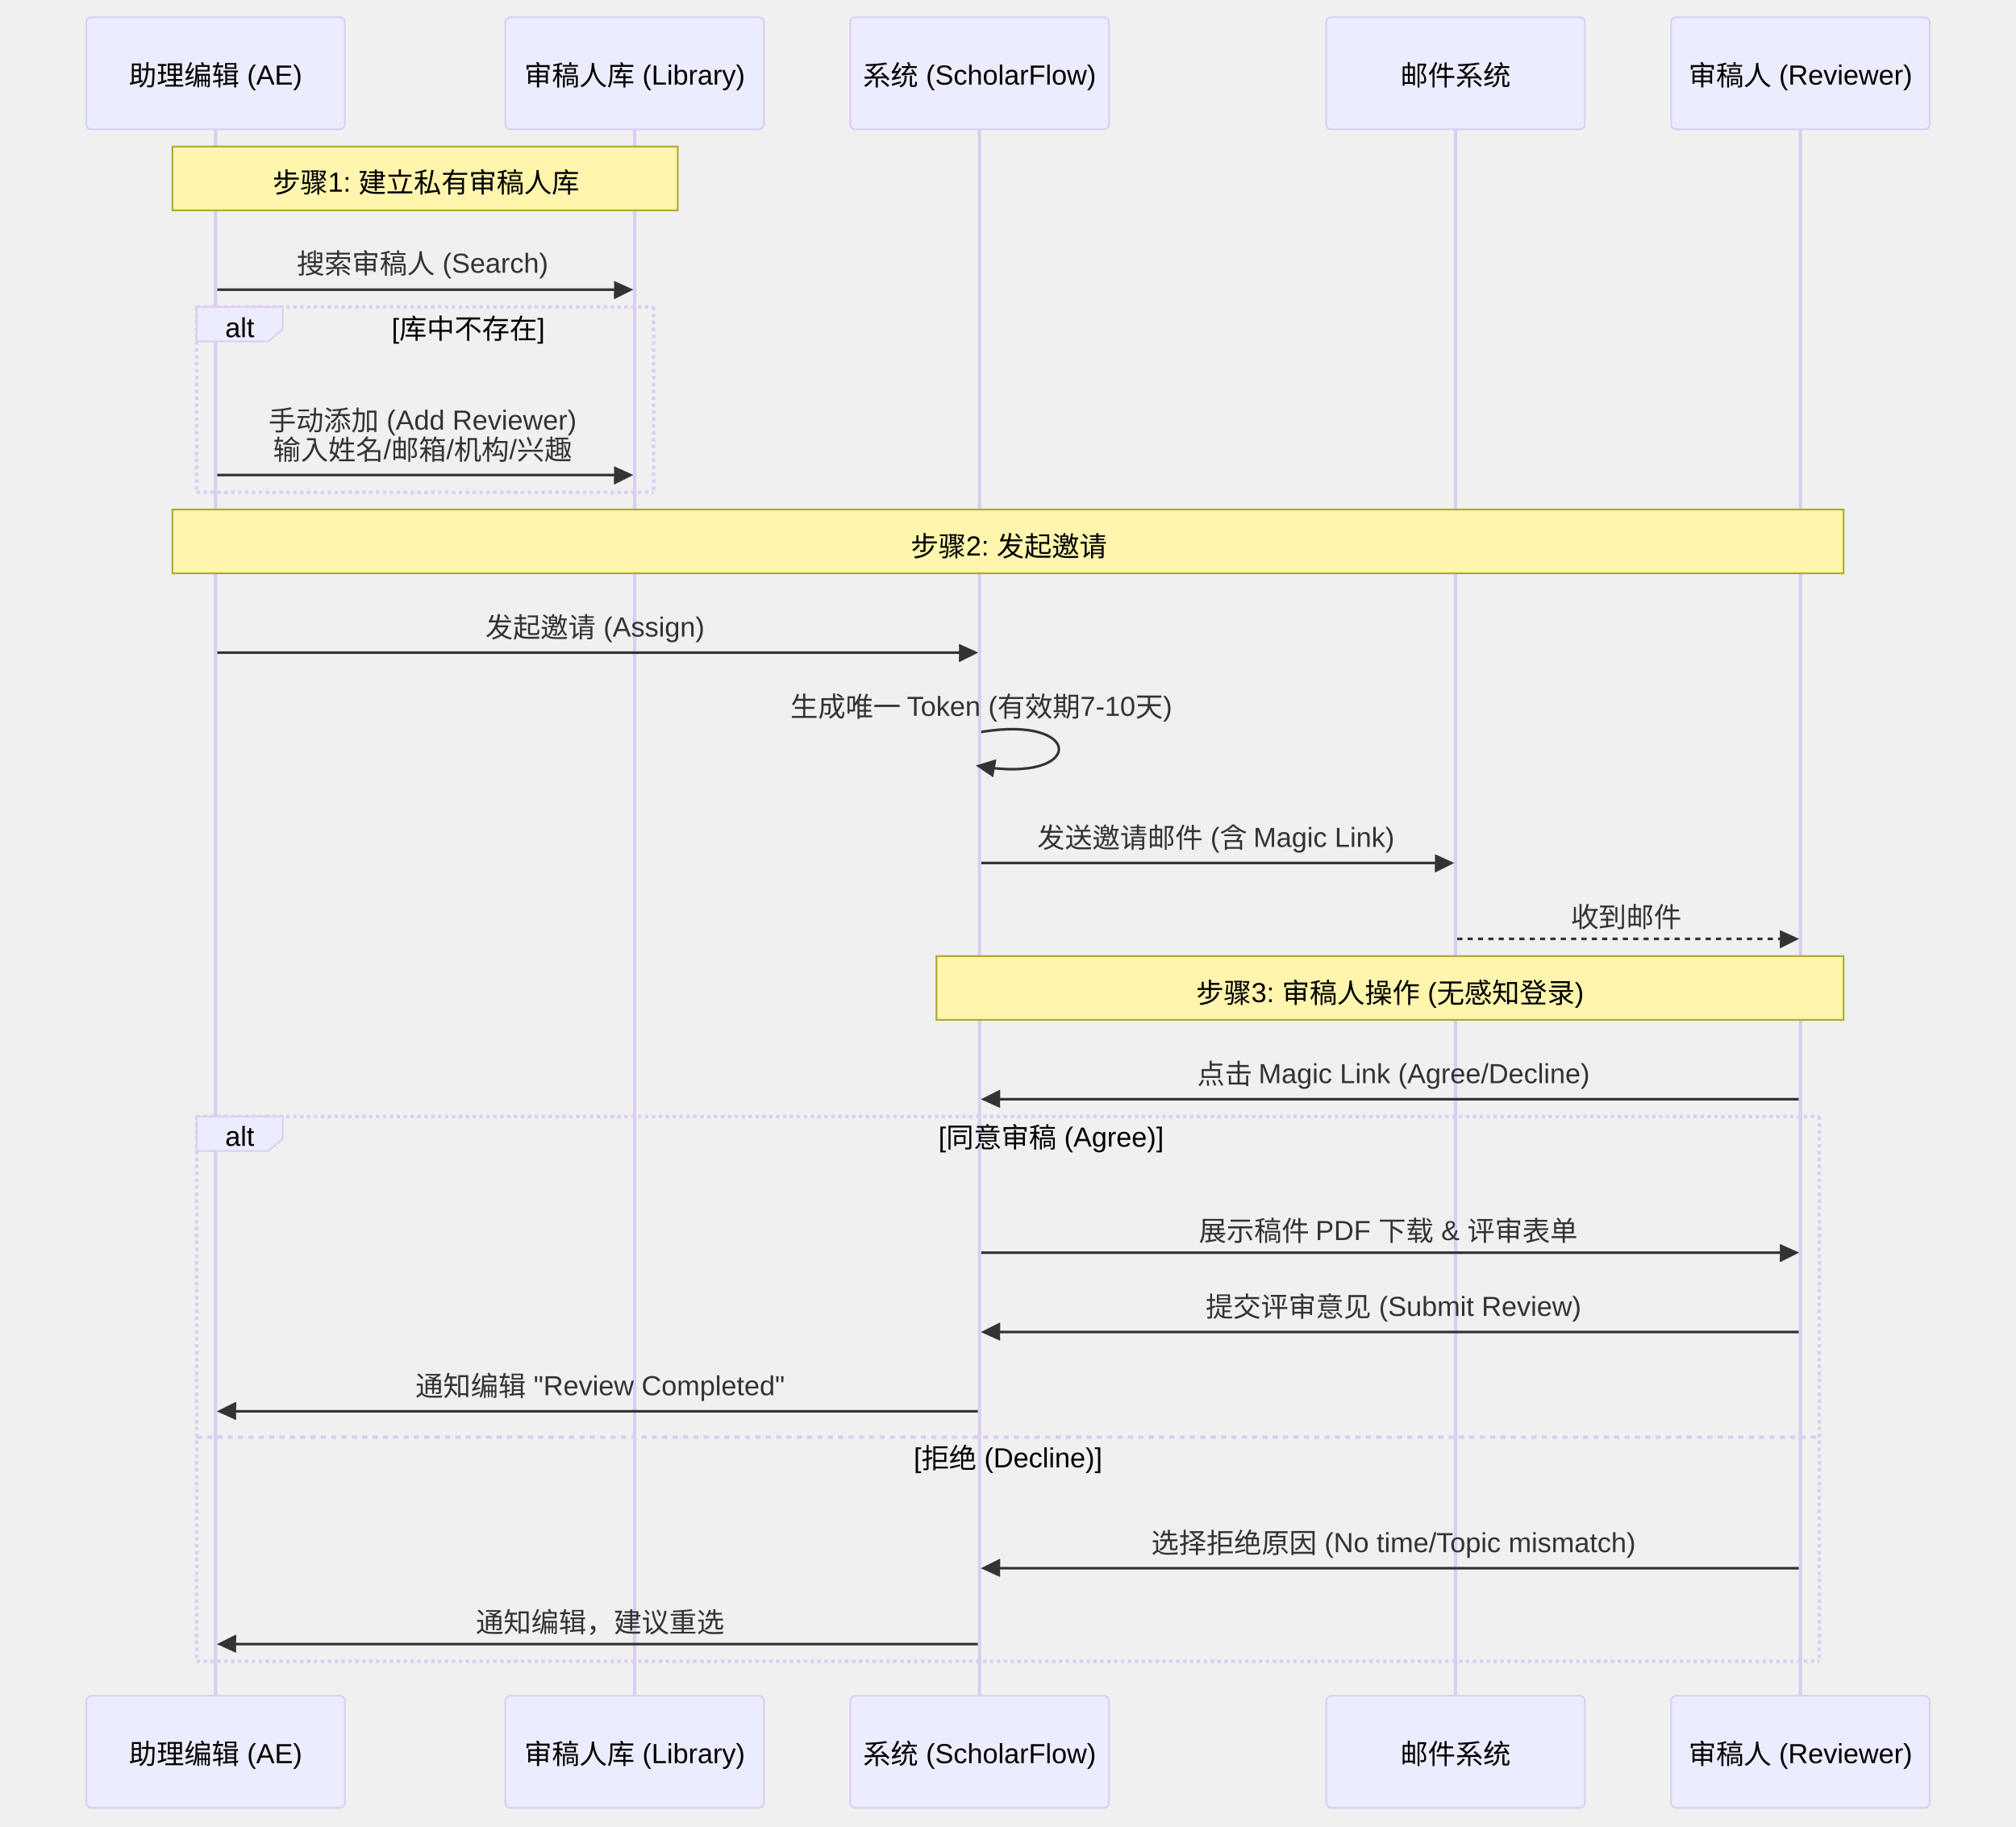
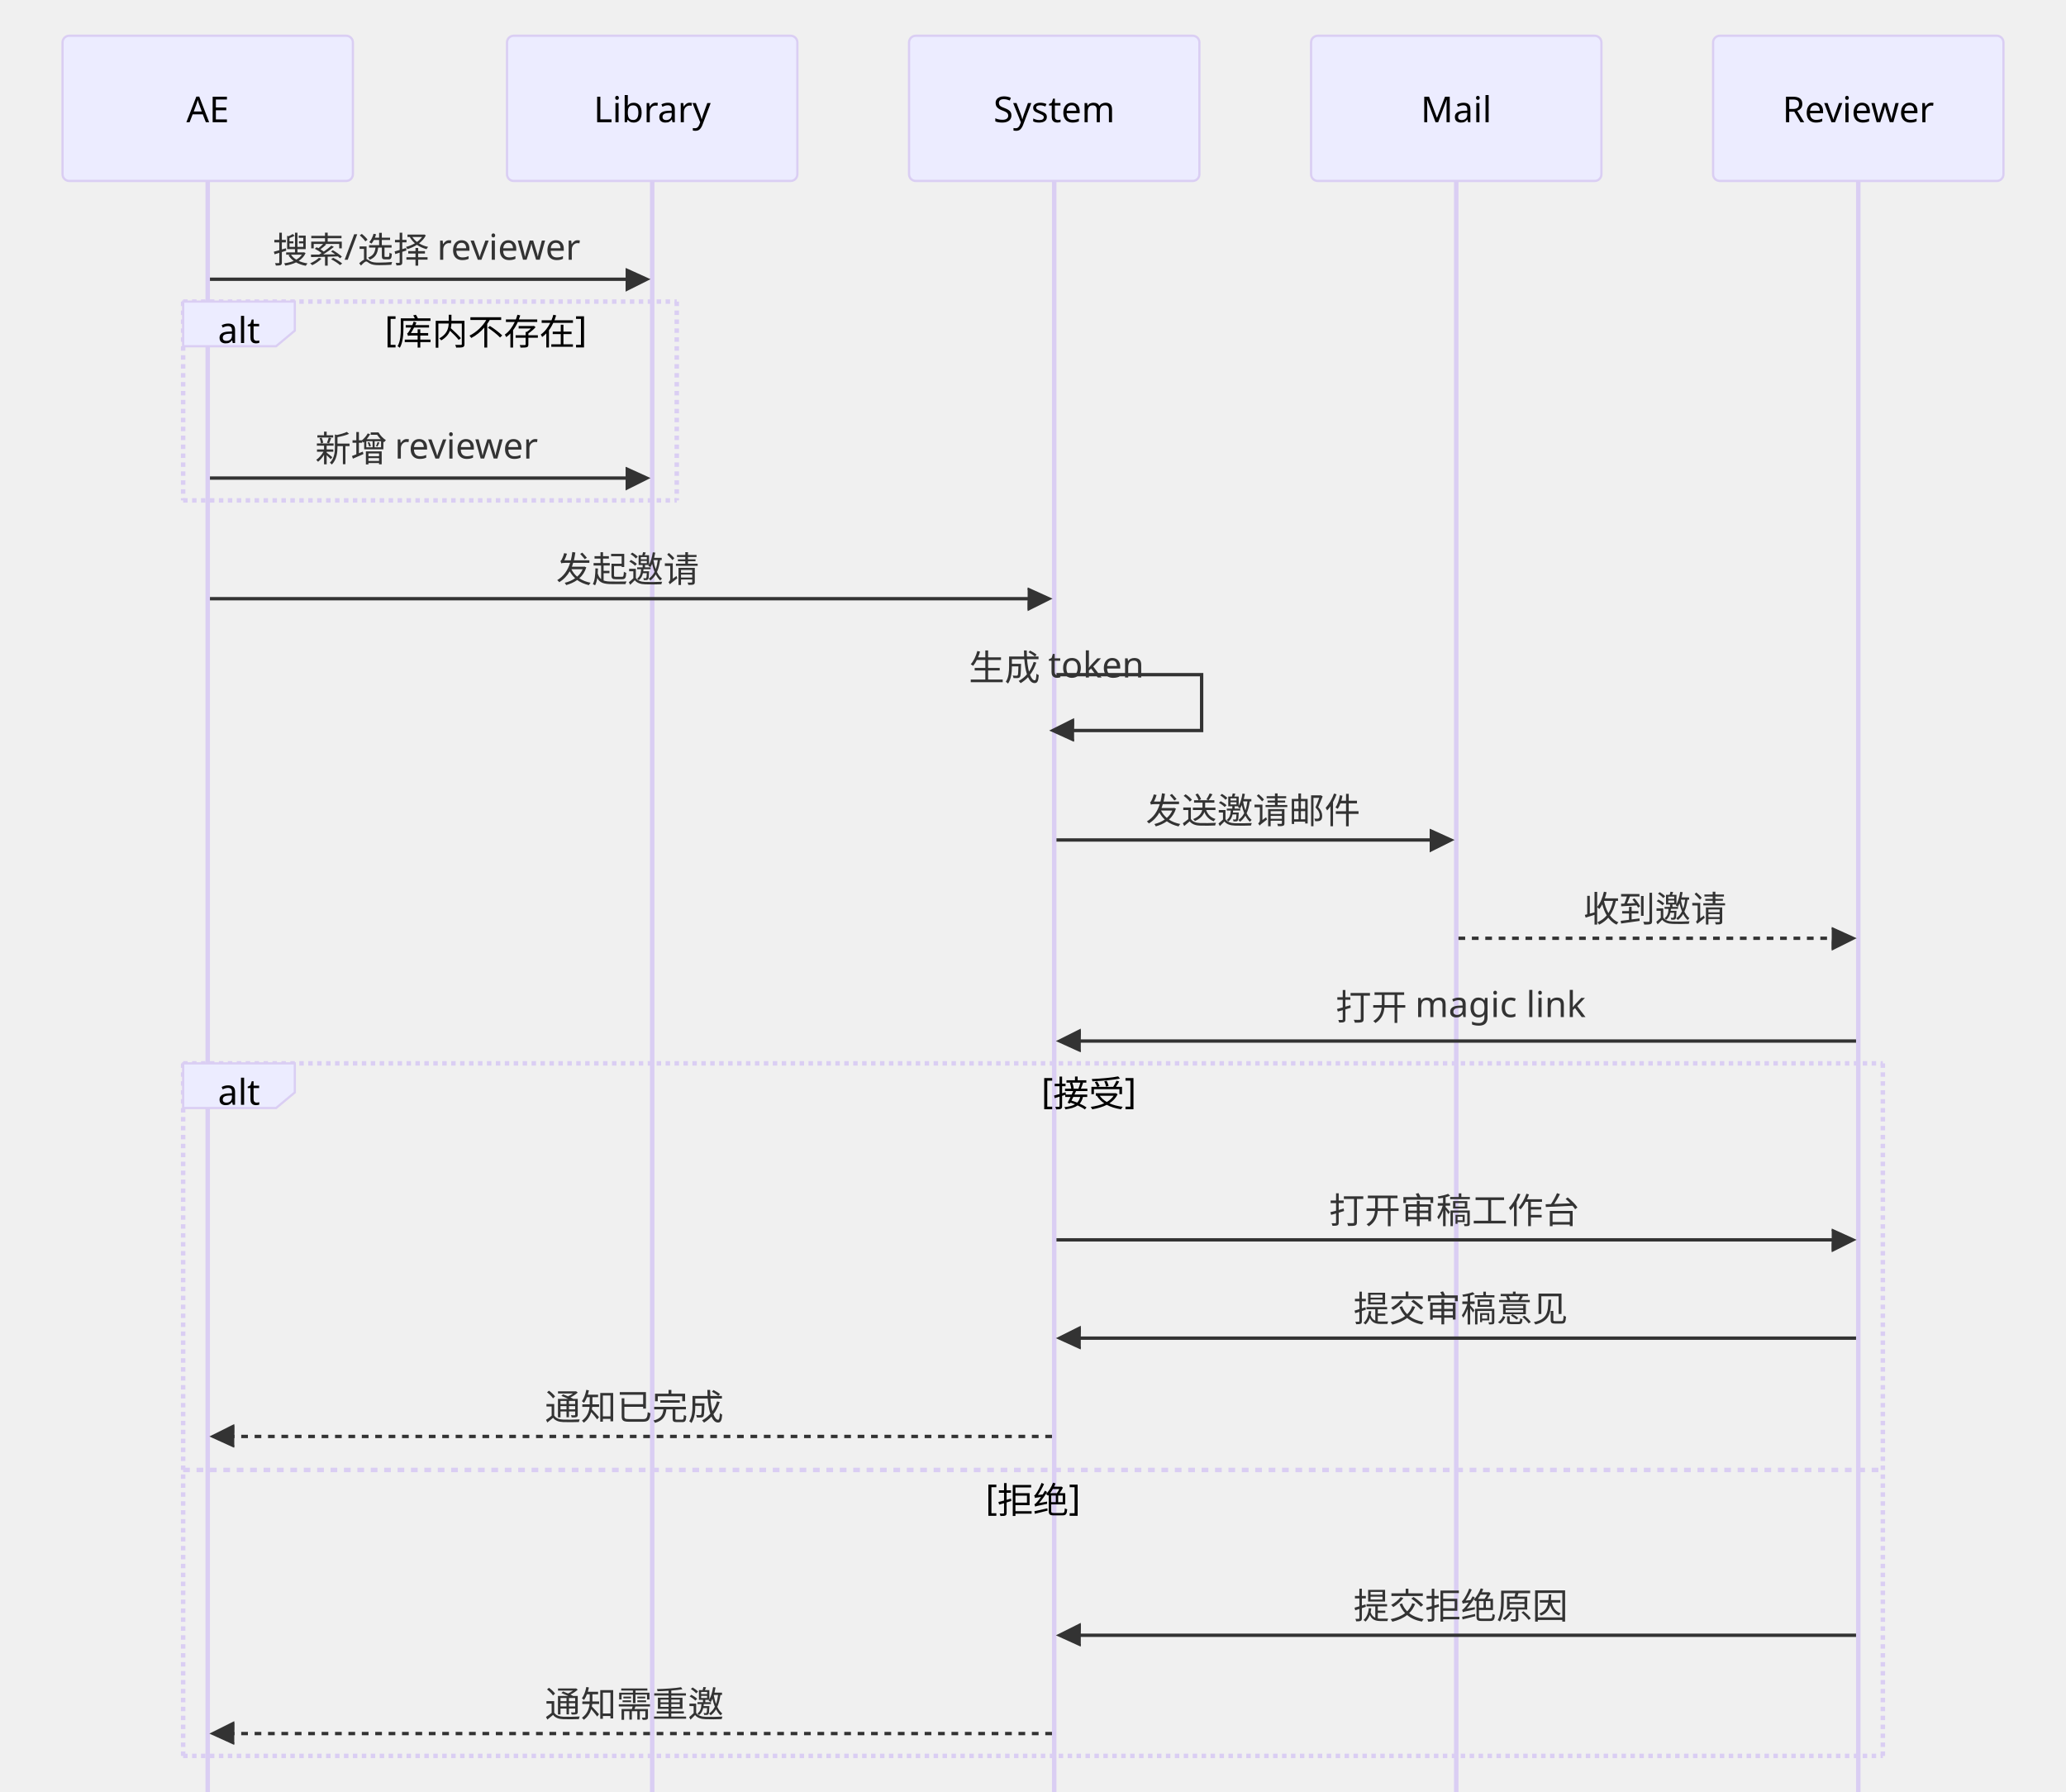
- <svg xmlns="http://www.w3.org/2000/svg" id="my-svg" width="100%" style="max-width: 1169px; background-color: transparent;" viewBox="-50 -10 1169 1059.5" role="graphics-document document" aria-roledescription="sequence">
+ <svg xmlns="http://www.w3.org/2000/svg" id="my-svg" width="100%" style="max-width: 925px; background-color: white;" viewBox="-28 -16 925 802" role="graphics-document document" aria-roledescription="sequence">
  <g>
-     <rect x="919" y="973.5" fill="#eaeaea" stroke="#666" width="150" height="65" name="Rev" rx="3" ry="3" class="actor actor-bottom" />
-     <text x="994" y="1006" dominant-baseline="central" alignment-baseline="central" class="actor actor-box" style="text-anchor: middle; font-size: 16px; font-weight: 400;">
-       <tspan x="994" dy="0">审稿人 (Reviewer)</tspan>
-     </text>
-   </g>
-   <g>
-     <rect x="719" y="973.5" fill="#eaeaea" stroke="#666" width="150" height="65" name="Mail" rx="3" ry="3" class="actor actor-bottom" />
-     <text x="794" y="1006" dominant-baseline="central" alignment-baseline="central" class="actor actor-box" style="text-anchor: middle; font-size: 16px; font-weight: 400;">
-       <tspan x="794" dy="0">邮件系统</tspan>
-     </text>
-   </g>
-   <g>
-     <rect x="443" y="973.5" fill="#eaeaea" stroke="#666" width="150" height="65" name="Sys" rx="3" ry="3" class="actor actor-bottom" />
-     <text x="518" y="1006" dominant-baseline="central" alignment-baseline="central" class="actor actor-box" style="text-anchor: middle; font-size: 16px; font-weight: 400;">
-       <tspan x="518" dy="0">系统 (ScholarFlow)</tspan>
-     </text>
-   </g>
-   <g>
-     <rect x="243" y="973.5" fill="#eaeaea" stroke="#666" width="150" height="65" name="Lib" rx="3" ry="3" class="actor actor-bottom" />
-     <text x="318" y="1006" dominant-baseline="central" alignment-baseline="central" class="actor actor-box" style="text-anchor: middle; font-size: 16px; font-weight: 400;">
-       <tspan x="318" dy="0">审稿人库 (Library)</tspan>
-     </text>
-   </g>
-   <g>
-     <rect x="0" y="973.5" fill="#eaeaea" stroke="#666" width="150" height="65" name="AE" rx="3" ry="3" class="actor actor-bottom" />
-     <text x="75" y="1006" dominant-baseline="central" alignment-baseline="central" class="actor actor-box" style="text-anchor: middle; font-size: 16px; font-weight: 400;">
-       <tspan x="75" dy="0">助理编辑 (AE)</tspan>
-     </text>
-   </g>
-   <g>
-     <line id="actor4" x1="994" y1="65" x2="994" y2="973.5" class="actor-line 200" stroke-width="0.5px" stroke="#999" name="Rev" />
+     <line id="actor4" x1="804" y1="65" x2="804" y2="2000" class="actor-line 200" stroke-width="0.5px" stroke="#999" name="Rev" />
    <g id="root-4">
-       <rect x="919" y="0" fill="#eaeaea" stroke="#666" width="150" height="65" name="Rev" rx="3" ry="3" class="actor actor-top" />
-       <text x="994" y="32.5" dominant-baseline="central" alignment-baseline="central" class="actor actor-box" style="text-anchor: middle; font-size: 16px; font-weight: 400;">
-         <tspan x="994" dy="0">审稿人 (Reviewer)</tspan>
+       <rect x="739" y="0" fill="#eaeaea" stroke="#666" width="130" height="65" name="Rev" rx="3" ry="3" class="actor actor-top" />
+       <text x="804" y="32.5" dominant-baseline="central" alignment-baseline="central" class="actor actor-box" style="text-anchor: middle; font-size: 16px; font-weight: 400;">
+         <tspan x="804" dy="0">Reviewer</tspan>
      </text>
    </g>
  </g>
  <g>
-     <line id="actor3" x1="794" y1="65" x2="794" y2="973.5" class="actor-line 200" stroke-width="0.5px" stroke="#999" name="Mail" />
+     <line id="actor3" x1="624" y1="65" x2="624" y2="2000" class="actor-line 200" stroke-width="0.5px" stroke="#999" name="Mail" />
    <g id="root-3">
-       <rect x="719" y="0" fill="#eaeaea" stroke="#666" width="150" height="65" name="Mail" rx="3" ry="3" class="actor actor-top" />
-       <text x="794" y="32.5" dominant-baseline="central" alignment-baseline="central" class="actor actor-box" style="text-anchor: middle; font-size: 16px; font-weight: 400;">
-         <tspan x="794" dy="0">邮件系统</tspan>
+       <rect x="559" y="0" fill="#eaeaea" stroke="#666" width="130" height="65" name="Mail" rx="3" ry="3" class="actor actor-top" />
+       <text x="624" y="32.5" dominant-baseline="central" alignment-baseline="central" class="actor actor-box" style="text-anchor: middle; font-size: 16px; font-weight: 400;">
+         <tspan x="624" dy="0">Mail</tspan>
      </text>
    </g>
  </g>
  <g>
-     <line id="actor2" x1="518" y1="65" x2="518" y2="973.5" class="actor-line 200" stroke-width="0.5px" stroke="#999" name="Sys" />
+     <line id="actor2" x1="444" y1="65" x2="444" y2="2000" class="actor-line 200" stroke-width="0.5px" stroke="#999" name="Sys" />
    <g id="root-2">
-       <rect x="443" y="0" fill="#eaeaea" stroke="#666" width="150" height="65" name="Sys" rx="3" ry="3" class="actor actor-top" />
-       <text x="518" y="32.5" dominant-baseline="central" alignment-baseline="central" class="actor actor-box" style="text-anchor: middle; font-size: 16px; font-weight: 400;">
-         <tspan x="518" dy="0">系统 (ScholarFlow)</tspan>
+       <rect x="379" y="0" fill="#eaeaea" stroke="#666" width="130" height="65" name="Sys" rx="3" ry="3" class="actor actor-top" />
+       <text x="444" y="32.5" dominant-baseline="central" alignment-baseline="central" class="actor actor-box" style="text-anchor: middle; font-size: 16px; font-weight: 400;">
+         <tspan x="444" dy="0">System</tspan>
      </text>
    </g>
  </g>
  <g>
-     <line id="actor1" x1="318" y1="65" x2="318" y2="973.5" class="actor-line 200" stroke-width="0.5px" stroke="#999" name="Lib" />
+     <line id="actor1" x1="264" y1="65" x2="264" y2="2000" class="actor-line 200" stroke-width="0.5px" stroke="#999" name="Lib" />
    <g id="root-1">
-       <rect x="243" y="0" fill="#eaeaea" stroke="#666" width="150" height="65" name="Lib" rx="3" ry="3" class="actor actor-top" />
-       <text x="318" y="32.5" dominant-baseline="central" alignment-baseline="central" class="actor actor-box" style="text-anchor: middle; font-size: 16px; font-weight: 400;">
-         <tspan x="318" dy="0">审稿人库 (Library)</tspan>
+       <rect x="199" y="0" fill="#eaeaea" stroke="#666" width="130" height="65" name="Lib" rx="3" ry="3" class="actor actor-top" />
+       <text x="264" y="32.5" dominant-baseline="central" alignment-baseline="central" class="actor actor-box" style="text-anchor: middle; font-size: 16px; font-weight: 400;">
+         <tspan x="264" dy="0">Library</tspan>
      </text>
    </g>
  </g>
  <g>
-     <line id="actor0" x1="75" y1="65" x2="75" y2="973.5" class="actor-line 200" stroke-width="0.5px" stroke="#999" name="AE" />
+     <line id="actor0" x1="65" y1="65" x2="65" y2="2000" class="actor-line 200" stroke-width="0.5px" stroke="#999" name="AE" />
    <g id="root-0">
-       <rect x="0" y="0" fill="#eaeaea" stroke="#666" width="150" height="65" name="AE" rx="3" ry="3" class="actor actor-top" />
-       <text x="75" y="32.5" dominant-baseline="central" alignment-baseline="central" class="actor actor-box" style="text-anchor: middle; font-size: 16px; font-weight: 400;">
-         <tspan x="75" dy="0">助理编辑 (AE)</tspan>
+       <rect x="0" y="0" fill="#eaeaea" stroke="#666" width="130" height="65" name="AE" rx="3" ry="3" class="actor actor-top" />
+       <text x="65" y="32.5" dominant-baseline="central" alignment-baseline="central" class="actor actor-box" style="text-anchor: middle; font-size: 16px; font-weight: 400;">
+         <tspan x="65" dy="0">AE</tspan>
      </text>
    </g>
  </g>
-   <style>#my-svg{font-family:"trebuchet ms",verdana,arial,sans-serif;font-size:16px;fill:#333;}@keyframes edge-animation-frame{from{stroke-dashoffset:0;}}@keyframes dash{to{stroke-dashoffset:0;}}#my-svg .edge-animation-slow{stroke-dasharray:9,5!important;stroke-dashoffset:900;animation:dash 50s linear infinite;stroke-linecap:round;}#my-svg .edge-animation-fast{stroke-dasharray:9,5!important;stroke-dashoffset:900;animation:dash 20s linear infinite;stroke-linecap:round;}#my-svg .error-icon{fill:#552222;}#my-svg .error-text{fill:#552222;stroke:#552222;}#my-svg .edge-thickness-normal{stroke-width:1px;}#my-svg .edge-thickness-thick{stroke-width:3.5px;}#my-svg .edge-pattern-solid{stroke-dasharray:0;}#my-svg .edge-thickness-invisible{stroke-width:0;fill:none;}#my-svg .edge-pattern-dashed{stroke-dasharray:3;}#my-svg .edge-pattern-dotted{stroke-dasharray:2;}#my-svg .marker{fill:#333333;stroke:#333333;}#my-svg .marker.cross{stroke:#333333;}#my-svg svg{font-family:"trebuchet ms",verdana,arial,sans-serif;font-size:16px;}#my-svg p{margin:0;}#my-svg .actor{stroke:hsl(259.626, 59.777%, 87.902%);fill:#ECECFF;}#my-svg text.actor&gt;tspan{fill:black;stroke:none;}#my-svg .actor-line{stroke:hsl(259.626, 59.777%, 87.902%);}#my-svg .innerArc{stroke-width:1.5;stroke-dasharray:none;}#my-svg .messageLine0{stroke-width:1.5;stroke-dasharray:none;stroke:#333;}#my-svg .messageLine1{stroke-width:1.5;stroke-dasharray:2,2;stroke:#333;}#my-svg #arrowhead path{fill:#333;stroke:#333;}#my-svg .sequenceNumber{fill:white;}#my-svg #sequencenumber{fill:#333;}#my-svg #crosshead path{fill:#333;stroke:#333;}#my-svg .messageText{fill:#333;stroke:none;}#my-svg .labelBox{stroke:hsl(259.626, 59.777%, 87.902%);fill:#ECECFF;}#my-svg .labelText,#my-svg .labelText&gt;tspan{fill:black;stroke:none;}#my-svg .loopText,#my-svg .loopText&gt;tspan{fill:black;stroke:none;}#my-svg .loopLine{stroke-width:2px;stroke-dasharray:2,2;stroke:hsl(259.626, 59.777%, 87.902%);fill:hsl(259.626, 59.777%, 87.902%);}#my-svg .note{stroke:#aaaa33;fill:#fff5ad;}#my-svg .noteText,#my-svg .noteText&gt;tspan{fill:black;stroke:none;}#my-svg .activation0{fill:#f4f4f4;stroke:#666;}#my-svg .activation1{fill:#f4f4f4;stroke:#666;}#my-svg .activation2{fill:#f4f4f4;stroke:#666;}#my-svg .actorPopupMenu{position:absolute;}#my-svg .actorPopupMenuPanel{position:absolute;fill:#ECECFF;box-shadow:0px 8px 16px 0px rgba(0,0,0,0.2);filter:drop-shadow(3px 5px 2px rgb(0 0 0 / 0.4));}#my-svg .actor-man line{stroke:hsl(259.626, 59.777%, 87.902%);fill:#ECECFF;}#my-svg .actor-man circle,#my-svg line{stroke:hsl(259.626, 59.777%, 87.902%);fill:#ECECFF;stroke-width:2px;}#my-svg :root{--mermaid-font-family:"trebuchet ms",verdana,arial,sans-serif;}</style>
+   <style>#my-svg{font-family:PingFang SC,Hiragino Sans GB,Microsoft YaHei,sans-serif;font-size:20px;fill:#333;}@keyframes edge-animation-frame{from{stroke-dashoffset:0;}}@keyframes dash{to{stroke-dashoffset:0;}}#my-svg .edge-animation-slow{stroke-dasharray:9,5!important;stroke-dashoffset:900;animation:dash 50s linear infinite;stroke-linecap:round;}#my-svg .edge-animation-fast{stroke-dasharray:9,5!important;stroke-dashoffset:900;animation:dash 20s linear infinite;stroke-linecap:round;}#my-svg .error-icon{fill:#552222;}#my-svg .error-text{fill:#552222;stroke:#552222;}#my-svg .edge-thickness-normal{stroke-width:1px;}#my-svg .edge-thickness-thick{stroke-width:3.5px;}#my-svg .edge-pattern-solid{stroke-dasharray:0;}#my-svg .edge-thickness-invisible{stroke-width:0;fill:none;}#my-svg .edge-pattern-dashed{stroke-dasharray:3;}#my-svg .edge-pattern-dotted{stroke-dasharray:2;}#my-svg .marker{fill:#333333;stroke:#333333;}#my-svg .marker.cross{stroke:#333333;}#my-svg svg{font-family:PingFang SC,Hiragino Sans GB,Microsoft YaHei,sans-serif;font-size:20px;}#my-svg p{margin:0;}#my-svg .actor{stroke:hsl(259.626, 59.777%, 87.902%);fill:#ECECFF;}#my-svg text.actor&gt;tspan{fill:black;stroke:none;}#my-svg .actor-line{stroke:hsl(259.626, 59.777%, 87.902%);}#my-svg .innerArc{stroke-width:1.5;stroke-dasharray:none;}#my-svg .messageLine0{stroke-width:1.5;stroke-dasharray:none;stroke:#333;}#my-svg .messageLine1{stroke-width:1.5;stroke-dasharray:2,2;stroke:#333;}#my-svg #arrowhead path{fill:#333;stroke:#333;}#my-svg .sequenceNumber{fill:white;}#my-svg #sequencenumber{fill:#333;}#my-svg #crosshead path{fill:#333;stroke:#333;}#my-svg .messageText{fill:#333;stroke:none;}#my-svg .labelBox{stroke:hsl(259.626, 59.777%, 87.902%);fill:#ECECFF;}#my-svg .labelText,#my-svg .labelText&gt;tspan{fill:black;stroke:none;}#my-svg .loopText,#my-svg .loopText&gt;tspan{fill:black;stroke:none;}#my-svg .loopLine{stroke-width:2px;stroke-dasharray:2,2;stroke:hsl(259.626, 59.777%, 87.902%);fill:hsl(259.626, 59.777%, 87.902%);}#my-svg .note{stroke:#aaaa33;fill:#fff5ad;}#my-svg .noteText,#my-svg .noteText&gt;tspan{fill:black;stroke:none;}#my-svg .activation0{fill:#f4f4f4;stroke:#666;}#my-svg .activation1{fill:#f4f4f4;stroke:#666;}#my-svg .activation2{fill:#f4f4f4;stroke:#666;}#my-svg .actorPopupMenu{position:absolute;}#my-svg .actorPopupMenuPanel{position:absolute;fill:#ECECFF;box-shadow:0px 8px 16px 0px rgba(0,0,0,0.2);filter:drop-shadow(3px 5px 2px rgb(0 0 0 / 0.4));}#my-svg .actor-man line{stroke:hsl(259.626, 59.777%, 87.902%);fill:#ECECFF;}#my-svg .actor-man circle,#my-svg line{stroke:hsl(259.626, 59.777%, 87.902%);fill:#ECECFF;stroke-width:2px;}#my-svg :root{--mermaid-font-family:"trebuchet ms",verdana,arial,sans-serif;}</style>
  <g />
  <defs>
    <symbol id="computer" width="24" height="24">
      <path transform="scale(.5)" d="M2 2v13h20v-13h-20zm18 11h-16v-9h16v9zm-10.228 6l.466-1h3.524l.467 1h-4.457zm14.228 3h-24l2-6h2.104l-1.33 4h18.45l-1.297-4h2.073l2 6zm-5-10h-14v-7h14v7z" />
    </symbol>
  </defs>
  <defs>
    <symbol id="database" fill-rule="evenodd" clip-rule="evenodd">
      <path transform="scale(.5)" d="M12.258.001l.256.004.255.005.253.008.251.01.249.012.247.015.246.016.242.019.241.02.239.023.236.024.233.027.231.028.229.031.225.032.223.034.22.036.217.038.214.04.211.041.208.043.205.045.201.046.198.048.194.05.191.051.187.053.183.054.18.056.175.057.172.059.168.06.163.061.16.063.155.064.15.066.074.033.073.033.071.034.07.034.069.035.068.035.067.035.066.035.064.036.064.036.062.036.06.036.06.037.058.037.058.037.055.038.055.038.053.038.052.038.051.039.05.039.048.039.047.039.045.04.044.04.043.04.041.04.04.041.039.041.037.041.036.041.034.041.033.042.032.042.03.042.029.042.027.042.026.043.024.043.023.043.021.043.02.043.018.044.017.043.015.044.013.044.012.044.011.045.009.044.007.045.006.045.004.045.002.045.001.045v17l-.001.045-.002.045-.004.045-.006.045-.007.045-.009.044-.011.045-.012.044-.013.044-.015.044-.017.043-.018.044-.02.043-.021.043-.023.043-.024.043-.026.043-.027.042-.029.042-.03.042-.032.042-.033.042-.034.041-.036.041-.037.041-.039.041-.04.041-.041.04-.043.04-.044.04-.045.04-.047.039-.048.039-.05.039-.051.039-.052.038-.053.038-.055.038-.055.038-.058.037-.058.037-.06.037-.06.036-.062.036-.064.036-.064.036-.066.035-.067.035-.068.035-.069.035-.07.034-.071.034-.073.033-.074.033-.15.066-.155.064-.16.063-.163.061-.168.06-.172.059-.175.057-.18.056-.183.054-.187.053-.191.051-.194.05-.198.048-.201.046-.205.045-.208.043-.211.041-.214.04-.217.038-.22.036-.223.034-.225.032-.229.031-.231.028-.233.027-.236.024-.239.023-.241.02-.242.019-.246.016-.247.015-.249.012-.251.01-.253.008-.255.005-.256.004-.258.001-.258-.001-.256-.004-.255-.005-.253-.008-.251-.01-.249-.012-.247-.015-.245-.016-.243-.019-.241-.02-.238-.023-.236-.024-.234-.027-.231-.028-.228-.031-.226-.032-.223-.034-.22-.036-.217-.038-.214-.04-.211-.041-.208-.043-.204-.045-.201-.046-.198-.048-.195-.05-.19-.051-.187-.053-.184-.054-.179-.056-.176-.057-.172-.059-.167-.06-.164-.061-.159-.063-.155-.064-.151-.066-.074-.033-.072-.033-.072-.034-.07-.034-.069-.035-.068-.035-.067-.035-.066-.035-.064-.036-.063-.036-.062-.036-.061-.036-.06-.037-.058-.037-.057-.037-.056-.038-.055-.038-.053-.038-.052-.038-.051-.039-.049-.039-.049-.039-.046-.039-.046-.04-.044-.04-.043-.04-.041-.04-.04-.041-.039-.041-.037-.041-.036-.041-.034-.041-.033-.042-.032-.042-.03-.042-.029-.042-.027-.042-.026-.043-.024-.043-.023-.043-.021-.043-.02-.043-.018-.044-.017-.043-.015-.044-.013-.044-.012-.044-.011-.045-.009-.044-.007-.045-.006-.045-.004-.045-.002-.045-.001-.045v-17l.001-.045.002-.045.004-.045.006-.045.007-.045.009-.044.011-.045.012-.044.013-.044.015-.044.017-.043.018-.044.02-.043.021-.043.023-.043.024-.043.026-.043.027-.042.029-.042.03-.042.032-.042.033-.042.034-.041.036-.041.037-.041.039-.041.04-.041.041-.04.043-.04.044-.04.046-.04.046-.039.049-.039.049-.039.051-.039.052-.038.053-.038.055-.038.056-.038.057-.037.058-.037.06-.037.061-.036.062-.036.063-.036.064-.036.066-.035.067-.035.068-.035.069-.035.07-.034.072-.034.072-.033.074-.033.151-.066.155-.064.159-.063.164-.061.167-.06.172-.059.176-.057.179-.056.184-.054.187-.053.19-.051.195-.05.198-.048.201-.046.204-.045.208-.043.211-.041.214-.04.217-.038.22-.036.223-.034.226-.032.228-.031.231-.028.234-.027.236-.024.238-.023.241-.02.243-.019.245-.016.247-.015.249-.012.251-.01.253-.008.255-.005.256-.004.258-.001.258.001zm-9.258 20.499v.01l.001.021.003.021.004.022.005.021.006.022.007.022.009.023.01.022.011.023.012.023.013.023.015.023.016.024.017.023.018.024.019.024.021.024.022.025.023.024.024.025.052.049.056.05.061.051.066.051.07.051.075.051.079.052.084.052.088.052.092.052.097.052.102.051.105.052.11.052.114.051.119.051.123.051.127.05.131.05.135.05.139.048.144.049.147.047.152.047.155.047.16.045.163.045.167.043.171.043.176.041.178.041.183.039.187.039.19.037.194.035.197.035.202.033.204.031.209.03.212.029.216.027.219.025.222.024.226.021.23.02.233.018.236.016.24.015.243.012.246.01.249.008.253.005.256.004.259.001.26-.001.257-.004.254-.005.25-.008.247-.011.244-.012.241-.014.237-.016.233-.018.231-.021.226-.021.224-.024.22-.026.216-.027.212-.028.21-.031.205-.031.202-.034.198-.034.194-.036.191-.037.187-.039.183-.04.179-.04.175-.042.172-.043.168-.044.163-.045.16-.046.155-.046.152-.047.148-.048.143-.049.139-.049.136-.05.131-.05.126-.05.123-.051.118-.052.114-.051.11-.052.106-.052.101-.052.096-.052.092-.052.088-.053.083-.051.079-.052.074-.052.07-.051.065-.051.06-.051.056-.05.051-.05.023-.024.023-.025.021-.024.02-.024.019-.024.018-.024.017-.024.015-.023.014-.024.013-.023.012-.023.01-.023.01-.022.008-.022.006-.022.006-.022.004-.022.004-.021.001-.021.001-.021v-4.127l-.077.055-.08.053-.083.054-.085.053-.087.052-.09.052-.093.051-.095.05-.097.05-.1.049-.102.049-.105.048-.106.047-.109.047-.111.046-.114.045-.115.045-.118.044-.12.043-.122.042-.124.042-.126.041-.128.04-.13.04-.132.038-.134.038-.135.037-.138.037-.139.035-.142.035-.143.034-.144.033-.147.032-.148.031-.15.03-.151.03-.153.029-.154.027-.156.027-.158.026-.159.025-.161.024-.162.023-.163.022-.165.021-.166.02-.167.019-.169.018-.169.017-.171.016-.173.015-.173.014-.175.013-.175.012-.177.011-.178.01-.179.008-.179.008-.181.006-.182.005-.182.004-.184.003-.184.002h-.37l-.184-.002-.184-.003-.182-.004-.182-.005-.181-.006-.179-.008-.179-.008-.178-.01-.176-.011-.176-.012-.175-.013-.173-.014-.172-.015-.171-.016-.17-.017-.169-.018-.167-.019-.166-.02-.165-.021-.163-.022-.162-.023-.161-.024-.159-.025-.157-.026-.156-.027-.155-.027-.153-.029-.151-.03-.15-.03-.148-.031-.146-.032-.145-.033-.143-.034-.141-.035-.14-.035-.137-.037-.136-.037-.134-.038-.132-.038-.13-.04-.128-.04-.126-.041-.124-.042-.122-.042-.12-.044-.117-.043-.116-.045-.113-.045-.112-.046-.109-.047-.106-.047-.105-.048-.102-.049-.1-.049-.097-.05-.095-.05-.093-.052-.09-.051-.087-.052-.085-.053-.083-.054-.08-.054-.077-.054v4.127zm0-5.654v.011l.001.021.003.021.004.021.005.022.006.022.007.022.009.022.01.022.011.023.012.023.013.023.015.024.016.023.017.024.018.024.019.024.021.024.022.024.023.025.024.024.052.05.056.05.061.05.066.051.07.051.075.052.079.051.084.052.088.052.092.052.097.052.102.052.105.052.11.051.114.051.119.052.123.05.127.051.131.05.135.049.139.049.144.048.147.048.152.047.155.046.16.045.163.045.167.044.171.042.176.042.178.04.183.04.187.038.19.037.194.036.197.034.202.033.204.032.209.03.212.028.216.027.219.025.222.024.226.022.23.02.233.018.236.016.24.014.243.012.246.01.249.008.253.006.256.003.259.001.26-.001.257-.003.254-.006.25-.008.247-.01.244-.012.241-.015.237-.016.233-.018.231-.02.226-.022.224-.024.22-.025.216-.027.212-.029.21-.03.205-.032.202-.033.198-.035.194-.036.191-.037.187-.039.183-.039.179-.041.175-.042.172-.043.168-.044.163-.045.16-.045.155-.047.152-.047.148-.048.143-.048.139-.05.136-.049.131-.05.126-.051.123-.051.118-.051.114-.052.11-.052.106-.052.101-.052.096-.052.092-.052.088-.052.083-.052.079-.052.074-.051.07-.052.065-.051.06-.05.056-.051.051-.049.023-.025.023-.024.021-.025.02-.024.019-.024.018-.024.017-.024.015-.023.014-.023.013-.024.012-.022.01-.023.01-.023.008-.022.006-.022.006-.022.004-.021.004-.022.001-.021.001-.021v-4.139l-.077.054-.08.054-.083.054-.085.052-.087.053-.09.051-.093.051-.095.051-.097.05-.1.049-.102.049-.105.048-.106.047-.109.047-.111.046-.114.045-.115.044-.118.044-.12.044-.122.042-.124.042-.126.041-.128.04-.13.039-.132.039-.134.038-.135.037-.138.036-.139.036-.142.035-.143.033-.144.033-.147.033-.148.031-.15.03-.151.03-.153.028-.154.028-.156.027-.158.026-.159.025-.161.024-.162.023-.163.022-.165.021-.166.02-.167.019-.169.018-.169.017-.171.016-.173.015-.173.014-.175.013-.175.012-.177.011-.178.009-.179.009-.179.007-.181.007-.182.005-.182.004-.184.003-.184.002h-.37l-.184-.002-.184-.003-.182-.004-.182-.005-.181-.007-.179-.007-.179-.009-.178-.009-.176-.011-.176-.012-.175-.013-.173-.014-.172-.015-.171-.016-.17-.017-.169-.018-.167-.019-.166-.02-.165-.021-.163-.022-.162-.023-.161-.024-.159-.025-.157-.026-.156-.027-.155-.028-.153-.028-.151-.03-.15-.03-.148-.031-.146-.033-.145-.033-.143-.033-.141-.035-.14-.036-.137-.036-.136-.037-.134-.038-.132-.039-.13-.039-.128-.04-.126-.041-.124-.042-.122-.043-.12-.043-.117-.044-.116-.044-.113-.046-.112-.046-.109-.046-.106-.047-.105-.048-.102-.049-.1-.049-.097-.05-.095-.051-.093-.051-.09-.051-.087-.053-.085-.052-.083-.054-.08-.054-.077-.054v4.139zm0-5.666v.011l.001.02.003.022.004.021.005.022.006.021.007.022.009.023.01.022.011.023.012.023.013.023.015.023.016.024.017.024.018.023.019.024.021.025.022.024.023.024.024.025.052.05.056.05.061.05.066.051.07.051.075.052.079.051.084.052.088.052.092.052.097.052.102.052.105.051.11.052.114.051.119.051.123.051.127.05.131.05.135.05.139.049.144.048.147.048.152.047.155.046.16.045.163.045.167.043.171.043.176.042.178.04.183.04.187.038.19.037.194.036.197.034.202.033.204.032.209.03.212.028.216.027.219.025.222.024.226.021.23.02.233.018.236.017.24.014.243.012.246.01.249.008.253.006.256.003.259.001.26-.001.257-.003.254-.006.25-.008.247-.01.244-.013.241-.014.237-.016.233-.018.231-.02.226-.022.224-.024.22-.025.216-.027.212-.029.21-.03.205-.032.202-.033.198-.035.194-.036.191-.037.187-.039.183-.039.179-.041.175-.042.172-.043.168-.044.163-.045.16-.045.155-.047.152-.047.148-.048.143-.049.139-.049.136-.049.131-.051.126-.05.123-.051.118-.052.114-.051.11-.052.106-.052.101-.052.096-.052.092-.052.088-.052.083-.052.079-.052.074-.052.07-.051.065-.051.06-.051.056-.05.051-.049.023-.025.023-.025.021-.024.02-.024.019-.024.018-.024.017-.024.015-.023.014-.024.013-.023.012-.023.01-.022.01-.023.008-.022.006-.022.006-.022.004-.022.004-.021.001-.021.001-.021v-4.153l-.077.054-.08.054-.083.053-.085.053-.087.053-.09.051-.093.051-.095.051-.097.05-.1.049-.102.048-.105.048-.106.048-.109.046-.111.046-.114.046-.115.044-.118.044-.12.043-.122.043-.124.042-.126.041-.128.04-.13.039-.132.039-.134.038-.135.037-.138.036-.139.036-.142.034-.143.034-.144.033-.147.032-.148.032-.15.03-.151.03-.153.028-.154.028-.156.027-.158.026-.159.024-.161.024-.162.023-.163.023-.165.021-.166.02-.167.019-.169.018-.169.017-.171.016-.173.015-.173.014-.175.013-.175.012-.177.01-.178.01-.179.009-.179.007-.181.006-.182.006-.182.004-.184.003-.184.001-.185.001-.185-.001-.184-.001-.184-.003-.182-.004-.182-.006-.181-.006-.179-.007-.179-.009-.178-.01-.176-.01-.176-.012-.175-.013-.173-.014-.172-.015-.171-.016-.17-.017-.169-.018-.167-.019-.166-.02-.165-.021-.163-.023-.162-.023-.161-.024-.159-.024-.157-.026-.156-.027-.155-.028-.153-.028-.151-.03-.15-.03-.148-.032-.146-.032-.145-.033-.143-.034-.141-.034-.14-.036-.137-.036-.136-.037-.134-.038-.132-.039-.13-.039-.128-.041-.126-.041-.124-.041-.122-.043-.12-.043-.117-.044-.116-.044-.113-.046-.112-.046-.109-.046-.106-.048-.105-.048-.102-.048-.1-.05-.097-.049-.095-.051-.093-.051-.09-.052-.087-.052-.085-.053-.083-.053-.08-.054-.077-.054v4.153zm8.74-8.179l-.257.004-.254.005-.25.008-.247.011-.244.012-.241.014-.237.016-.233.018-.231.021-.226.022-.224.023-.22.026-.216.027-.212.028-.21.031-.205.032-.202.033-.198.034-.194.036-.191.038-.187.038-.183.04-.179.041-.175.042-.172.043-.168.043-.163.045-.16.046-.155.046-.152.048-.148.048-.143.048-.139.049-.136.05-.131.05-.126.051-.123.051-.118.051-.114.052-.11.052-.106.052-.101.052-.096.052-.092.052-.088.052-.083.052-.079.052-.074.051-.07.052-.065.051-.06.05-.056.05-.051.05-.023.025-.023.024-.021.024-.02.025-.019.024-.018.024-.017.023-.015.024-.014.023-.013.023-.012.023-.01.023-.01.022-.008.022-.006.023-.006.021-.004.022-.004.021-.001.021-.001.021.001.021.001.021.004.021.004.022.006.021.006.023.008.022.01.022.01.023.012.023.013.023.014.023.015.024.017.023.018.024.019.024.02.025.021.024.023.024.023.025.051.05.056.05.06.05.065.051.07.052.074.051.079.052.083.052.088.052.092.052.096.052.101.052.106.052.11.052.114.052.118.051.123.051.126.051.131.05.136.05.139.049.143.048.148.048.152.048.155.046.16.046.163.045.168.043.172.043.175.042.179.041.183.04.187.038.191.038.194.036.198.034.202.033.205.032.21.031.212.028.216.027.22.026.224.023.226.022.231.021.233.018.237.016.241.014.244.012.247.011.25.008.254.005.257.004.26.001.26-.001.257-.004.254-.005.25-.008.247-.011.244-.012.241-.014.237-.016.233-.018.231-.021.226-.022.224-.023.22-.026.216-.027.212-.028.21-.031.205-.032.202-.033.198-.034.194-.036.191-.038.187-.038.183-.04.179-.041.175-.042.172-.043.168-.043.163-.045.16-.046.155-.046.152-.048.148-.048.143-.048.139-.049.136-.05.131-.05.126-.051.123-.051.118-.051.114-.052.11-.052.106-.052.101-.052.096-.052.092-.052.088-.052.083-.052.079-.052.074-.051.07-.052.065-.051.06-.05.056-.05.051-.05.023-.025.023-.024.021-.024.02-.025.019-.024.018-.024.017-.023.015-.024.014-.023.013-.023.012-.023.01-.023.01-.022.008-.022.006-.023.006-.021.004-.022.004-.021.001-.021.001-.021-.001-.021-.001-.021-.004-.021-.004-.022-.006-.021-.006-.023-.008-.022-.01-.022-.01-.023-.012-.023-.013-.023-.014-.023-.015-.024-.017-.023-.018-.024-.019-.024-.02-.025-.021-.024-.023-.024-.023-.025-.051-.05-.056-.05-.06-.05-.065-.051-.07-.052-.074-.051-.079-.052-.083-.052-.088-.052-.092-.052-.096-.052-.101-.052-.106-.052-.11-.052-.114-.052-.118-.051-.123-.051-.126-.051-.131-.05-.136-.05-.139-.049-.143-.048-.148-.048-.152-.048-.155-.046-.16-.046-.163-.045-.168-.043-.172-.043-.175-.042-.179-.041-.183-.04-.187-.038-.191-.038-.194-.036-.198-.034-.202-.033-.205-.032-.21-.031-.212-.028-.216-.027-.22-.026-.224-.023-.226-.022-.231-.021-.233-.018-.237-.016-.241-.014-.244-.012-.247-.011-.25-.008-.254-.005-.257-.004-.26-.001-.26.001z" />
    </symbol>
  </defs>
  <defs>
    <symbol id="clock" width="24" height="24">
      <path transform="scale(.5)" d="M12 2c5.514 0 10 4.486 10 10s-4.486 10-10 10-10-4.486-10-10 4.486-10 10-10zm0-2c-6.627 0-12 5.373-12 12s5.373 12 12 12 12-5.373 12-12-5.373-12-12-12zm5.848 12.459c.202.038.202.333.001.372-1.907.361-6.045 1.111-6.547 1.111-.719 0-1.301-.582-1.301-1.301 0-.512.77-5.447 1.125-7.445.034-.192.312-.181.343.014l.985 6.238 5.394 1.011z" />
    </symbol>
  </defs>
  <defs>
    <marker id="arrowhead" refX="7.9" refY="5" markerUnits="userSpaceOnUse" markerWidth="12" markerHeight="12" orient="auto-start-reverse">
      <path d="M -1 0 L 10 5 L 0 10 z" />
    </marker>
  </defs>
  <defs>
    <marker id="crosshead" markerWidth="15" markerHeight="8" orient="auto" refX="4" refY="4.5">
      <path fill="none" stroke="#000000" stroke-width="1pt" d="M 1,2 L 6,7 M 6,2 L 1,7" style="stroke-dasharray: 0, 0;" />
    </marker>
  </defs>
  <defs>
    <marker id="filled-head" refX="15.5" refY="7" markerWidth="20" markerHeight="28" orient="auto">
      <path d="M 18,7 L9,13 L14,7 L9,1 Z" />
    </marker>
  </defs>
  <defs>
    <marker id="sequencenumber" refX="15" refY="15" markerWidth="60" markerHeight="40" orient="auto">
      <circle cx="15" cy="15" r="6" />
    </marker>
  </defs>
  <g>
-     <rect x="50" y="75" fill="#EDF2AE" stroke="#666" width="293" height="37" class="note" />
-     <text x="197" y="80" text-anchor="middle" dominant-baseline="middle" alignment-baseline="middle" class="noteText" dy="1em" style="font-size: 16px; font-weight: 400;">
-       <tspan x="197">步骤1: 建立私有审稿人库</tspan>
+     <line x1="54" y1="119" x2="275" y2="119" class="loopLine" />
+     <line x1="275" y1="119" x2="275" y2="208" class="loopLine" />
+     <line x1="54" y1="208" x2="275" y2="208" class="loopLine" />
+     <line x1="54" y1="119" x2="54" y2="208" class="loopLine" />
+     <polygon points="54,119 104,119 104,132 95.6,139 54,139" class="labelBox" />
+     <text x="79" y="132" text-anchor="middle" dominant-baseline="middle" alignment-baseline="middle" class="labelText" style="font-size: 16px; font-weight: 400;">alt</text>
+     <text x="189.5" y="137" text-anchor="middle" class="loopText" style="font-size: 16px; font-weight: 400;">
+       <tspan x="189.5">[库内不存在]</tspan>
    </text>
  </g>
  <g>
-     <line x1="64" y1="168" x2="329" y2="168" class="loopLine" />
-     <line x1="329" y1="168" x2="329" y2="275.5" class="loopLine" />
-     <line x1="64" y1="275.5" x2="329" y2="275.5" class="loopLine" />
-     <line x1="64" y1="168" x2="64" y2="275.5" class="loopLine" />
-     <polygon points="64,168 114,168 114,181 105.6,188 64,188" class="labelBox" />
-     <text x="89" y="181" text-anchor="middle" dominant-baseline="middle" alignment-baseline="middle" class="labelText" style="font-size: 16px; font-weight: 400;">alt</text>
-     <text x="221.5" y="186" text-anchor="middle" class="loopText" style="font-size: 16px; font-weight: 400;">
-       <tspan x="221.5">[库中不存在]</tspan>
+     <line x1="54" y1="460" x2="815" y2="460" class="loopLine" />
+     <line x1="815" y1="460" x2="815" y2="770" class="loopLine" />
+     <line x1="54" y1="770" x2="815" y2="770" class="loopLine" />
+     <line x1="54" y1="460" x2="54" y2="770" class="loopLine" />
+     <line x1="54" y1="642" x2="815" y2="642" class="loopLine" style="stroke-dasharray: 3, 3;" />
+     <polygon points="54,460 104,460 104,473 95.6,480 54,480" class="labelBox" />
+     <text x="79" y="473" text-anchor="middle" dominant-baseline="middle" alignment-baseline="middle" class="labelText" style="font-size: 16px; font-weight: 400;">alt</text>
+     <text x="459.5" y="478" text-anchor="middle" class="loopText" style="font-size: 16px; font-weight: 400;">
+       <tspan x="459.5">[接受]</tspan>
    </text>
+     <text x="434.5" y="660" text-anchor="middle" class="loopText" style="font-size: 16px; font-weight: 400;">[拒绝]</text>
  </g>
-   <g>
-     <rect x="50" y="285.5" fill="#EDF2AE" stroke="#666" width="969" height="37" class="note" />
-     <text x="535" y="291" text-anchor="middle" dominant-baseline="middle" alignment-baseline="middle" class="noteText" dy="1em" style="font-size: 16px; font-weight: 400;">
-       <tspan x="535">步骤2: 发起邀请</tspan>
-     </text>
-   </g>
-   <g>
-     <rect x="493" y="544.5" fill="#EDF2AE" stroke="#666" width="526" height="37" class="note" />
-     <text x="756" y="550" text-anchor="middle" dominant-baseline="middle" alignment-baseline="middle" class="noteText" dy="1em" style="font-size: 16px; font-weight: 400;">
-       <tspan x="756">步骤3: 审稿人操作 (无感知登录)</tspan>
-     </text>
-   </g>
-   <g>
-     <line x1="64" y1="637.5" x2="1005" y2="637.5" class="loopLine" />
-     <line x1="1005" y1="637.5" x2="1005" y2="953.5" class="loopLine" />
-     <line x1="64" y1="953.5" x2="1005" y2="953.5" class="loopLine" />
-     <line x1="64" y1="637.5" x2="64" y2="953.5" class="loopLine" />
-     <line x1="64" y1="823.5" x2="1005" y2="823.5" class="loopLine" style="stroke-dasharray: 3, 3;" />
-     <polygon points="64,637.5 114,637.5 114,650.5 105.6,657.5 64,657.5" class="labelBox" />
-     <text x="89" y="650" text-anchor="middle" dominant-baseline="middle" alignment-baseline="middle" class="labelText" style="font-size: 16px; font-weight: 400;">alt</text>
-     <text x="559.5" y="655" text-anchor="middle" class="loopText" style="font-size: 16px; font-weight: 400;">
-       <tspan x="559.5">[同意审稿 (Agree)]</tspan>
-     </text>
-     <text x="534.5" y="841" text-anchor="middle" class="loopText" style="font-size: 16px; font-weight: 400;">[拒绝 (Decline)]</text>
-   </g>
-   <text x="195" y="127" text-anchor="middle" dominant-baseline="middle" alignment-baseline="middle" class="messageText" dy="1em" style="font-size: 16px; font-weight: 400;">搜索审稿人 (Search)</text>
-   <line x1="76" y1="158" x2="314" y2="158" class="messageLine0" stroke-width="2" stroke="none" marker-end="url(#arrowhead)" style="fill: none;" />
-   <text x="195" y="218" text-anchor="middle" dominant-baseline="middle" alignment-baseline="middle" class="messageText" dy="1em" style="font-size: 16px; font-weight: 400;">手动添加 (Add Reviewer)</text>
-   <text x="195" y="235" text-anchor="middle" dominant-baseline="middle" alignment-baseline="middle" class="messageText" dy="1em" style="font-size: 16px; font-weight: 400;">输入姓名/邮箱/机构/兴趣</text>
-   <line x1="76" y1="265.5" x2="314" y2="265.5" class="messageLine0" stroke-width="2" stroke="none" marker-end="url(#arrowhead)" style="fill: none;" />
-   <text x="295" y="338" text-anchor="middle" dominant-baseline="middle" alignment-baseline="middle" class="messageText" dy="1em" style="font-size: 16px; font-weight: 400;">发起邀请 (Assign)</text>
-   <line x1="76" y1="368.5" x2="514" y2="368.5" class="messageLine0" stroke-width="2" stroke="none" marker-end="url(#arrowhead)" style="fill: none;" />
-   <text x="519" y="384" text-anchor="middle" dominant-baseline="middle" alignment-baseline="middle" class="messageText" dy="1em" style="font-size: 16px; font-weight: 400;">生成唯一 Token (有效期7-10天)</text>
-   <path d="M 519,414.5 C 579,404.5 579,444.5 519,434.5" class="messageLine0" stroke-width="2" stroke="none" marker-end="url(#arrowhead)" style="fill: none;" />
-   <text x="655" y="460" text-anchor="middle" dominant-baseline="middle" alignment-baseline="middle" class="messageText" dy="1em" style="font-size: 16px; font-weight: 400;">发送邀请邮件 (含 Magic Link)</text>
-   <line x1="519" y1="490.5" x2="790" y2="490.5" class="messageLine0" stroke-width="2" stroke="none" marker-end="url(#arrowhead)" style="fill: none;" />
-   <text x="893" y="506" text-anchor="middle" dominant-baseline="middle" alignment-baseline="middle" class="messageText" dy="1em" style="font-size: 16px; font-weight: 400;">收到邮件</text>
-   <line x1="795" y1="534.5" x2="990" y2="534.5" class="messageLine1" stroke-width="2" stroke="none" marker-end="url(#arrowhead)" style="stroke-dasharray: 3, 3; fill: none;" />
-   <text x="758" y="597" text-anchor="middle" dominant-baseline="middle" alignment-baseline="middle" class="messageText" dy="1em" style="font-size: 16px; font-weight: 400;">点击 Magic Link (Agree/Decline)</text>
-   <line x1="993" y1="627.5" x2="522" y2="627.5" class="messageLine0" stroke-width="2" stroke="none" marker-end="url(#arrowhead)" style="fill: none;" />
-   <text x="755" y="688" text-anchor="middle" dominant-baseline="middle" alignment-baseline="middle" class="messageText" dy="1em" style="font-size: 16px; font-weight: 400;">展示稿件 PDF 下载 &amp; 评审表单</text>
-   <line x1="519" y1="716.5" x2="990" y2="716.5" class="messageLine0" stroke-width="2" stroke="none" marker-end="url(#arrowhead)" style="fill: none;" />
-   <text x="758" y="732" text-anchor="middle" dominant-baseline="middle" alignment-baseline="middle" class="messageText" dy="1em" style="font-size: 16px; font-weight: 400;">提交评审意见 (Submit Review)</text>
-   <line x1="993" y1="762.5" x2="522" y2="762.5" class="messageLine0" stroke-width="2" stroke="none" marker-end="url(#arrowhead)" style="fill: none;" />
-   <text x="298" y="778" text-anchor="middle" dominant-baseline="middle" alignment-baseline="middle" class="messageText" dy="1em" style="font-size: 16px; font-weight: 400;">通知编辑 "Review Completed"</text>
-   <line x1="517" y1="808.5" x2="79" y2="808.5" class="messageLine0" stroke-width="2" stroke="none" marker-end="url(#arrowhead)" style="fill: none;" />
-   <text x="758" y="869" text-anchor="middle" dominant-baseline="middle" alignment-baseline="middle" class="messageText" dy="1em" style="font-size: 16px; font-weight: 400;">选择拒绝原因 (No time/Topic mismatch)</text>
-   <line x1="993" y1="899.5" x2="522" y2="899.5" class="messageLine0" stroke-width="2" stroke="none" marker-end="url(#arrowhead)" style="fill: none;" />
-   <text x="298" y="915" text-anchor="middle" dominant-baseline="middle" alignment-baseline="middle" class="messageText" dy="1em" style="font-size: 16px; font-weight: 400;">通知编辑，建议重选</text>
-   <line x1="517" y1="943.5" x2="79" y2="943.5" class="messageLine0" stroke-width="2" stroke="none" marker-end="url(#arrowhead)" style="fill: none;" />
+   <text x="163" y="80" text-anchor="middle" dominant-baseline="middle" alignment-baseline="middle" class="messageText" dy="1em" style="font-size: 16px; font-weight: 400;">搜索/选择 reviewer</text>
+   <line x1="66" y1="109" x2="260" y2="109" class="messageLine0" stroke-width="2" stroke="none" marker-end="url(#arrowhead)" style="fill: none;" />
+   <text x="163" y="169" text-anchor="middle" dominant-baseline="middle" alignment-baseline="middle" class="messageText" dy="1em" style="font-size: 16px; font-weight: 400;">新增 reviewer</text>
+   <line x1="66" y1="198" x2="260" y2="198" class="messageLine0" stroke-width="2" stroke="none" marker-end="url(#arrowhead)" style="fill: none;" />
+   <text x="253" y="223" text-anchor="middle" dominant-baseline="middle" alignment-baseline="middle" class="messageText" dy="1em" style="font-size: 16px; font-weight: 400;">发起邀请</text>
+   <line x1="66" y1="252" x2="440" y2="252" class="messageLine0" stroke-width="2" stroke="none" marker-end="url(#arrowhead)" style="fill: none;" />
+   <text x="445" y="267" text-anchor="middle" dominant-baseline="middle" alignment-baseline="middle" class="messageText" dy="1em" style="font-size: 16px; font-weight: 400;">生成 token</text>
+   <path d="M  445,286 H 510 V 311 H 445" class="messageLine0" stroke-width="2" stroke="none" marker-end="url(#arrowhead)" style="fill: none;" />
+   <text x="533" y="331" text-anchor="middle" dominant-baseline="middle" alignment-baseline="middle" class="messageText" dy="1em" style="font-size: 16px; font-weight: 400;">发送邀请邮件</text>
+   <line x1="445" y1="360" x2="620" y2="360" class="messageLine0" stroke-width="2" stroke="none" marker-end="url(#arrowhead)" style="fill: none;" />
+   <text x="713" y="375" text-anchor="middle" dominant-baseline="middle" alignment-baseline="middle" class="messageText" dy="1em" style="font-size: 16px; font-weight: 400;">收到邀请</text>
+   <line x1="625" y1="404" x2="800" y2="404" class="messageLine1" stroke-width="2" stroke="none" marker-end="url(#arrowhead)" style="stroke-dasharray: 3, 3; fill: none;" />
+   <text x="626" y="419" text-anchor="middle" dominant-baseline="middle" alignment-baseline="middle" class="messageText" dy="1em" style="font-size: 16px; font-weight: 400;">打开 magic link</text>
+   <line x1="803" y1="450" x2="448" y2="450" class="messageLine0" stroke-width="2" stroke="none" marker-end="url(#arrowhead)" style="fill: none;" />
+   <text x="623" y="510" text-anchor="middle" dominant-baseline="middle" alignment-baseline="middle" class="messageText" dy="1em" style="font-size: 16px; font-weight: 400;">打开审稿工作台</text>
+   <line x1="445" y1="539" x2="800" y2="539" class="messageLine0" stroke-width="2" stroke="none" marker-end="url(#arrowhead)" style="fill: none;" />
+   <text x="626" y="554" text-anchor="middle" dominant-baseline="middle" alignment-baseline="middle" class="messageText" dy="1em" style="font-size: 16px; font-weight: 400;">提交审稿意见</text>
+   <line x1="803" y1="583" x2="448" y2="583" class="messageLine0" stroke-width="2" stroke="none" marker-end="url(#arrowhead)" style="fill: none;" />
+   <text x="256" y="598" text-anchor="middle" dominant-baseline="middle" alignment-baseline="middle" class="messageText" dy="1em" style="font-size: 16px; font-weight: 400;">通知已完成</text>
+   <line x1="443" y1="627" x2="69" y2="627" class="messageLine1" stroke-width="2" stroke="none" marker-end="url(#arrowhead)" style="stroke-dasharray: 3, 3; fill: none;" />
+   <text x="626" y="687" text-anchor="middle" dominant-baseline="middle" alignment-baseline="middle" class="messageText" dy="1em" style="font-size: 16px; font-weight: 400;">提交拒绝原因</text>
+   <line x1="803" y1="716" x2="448" y2="716" class="messageLine0" stroke-width="2" stroke="none" marker-end="url(#arrowhead)" style="fill: none;" />
+   <text x="256" y="731" text-anchor="middle" dominant-baseline="middle" alignment-baseline="middle" class="messageText" dy="1em" style="font-size: 16px; font-weight: 400;">通知需重邀</text>
+   <line x1="443" y1="760" x2="69" y2="760" class="messageLine1" stroke-width="2" stroke="none" marker-end="url(#arrowhead)" style="stroke-dasharray: 3, 3; fill: none;" />
</svg>
